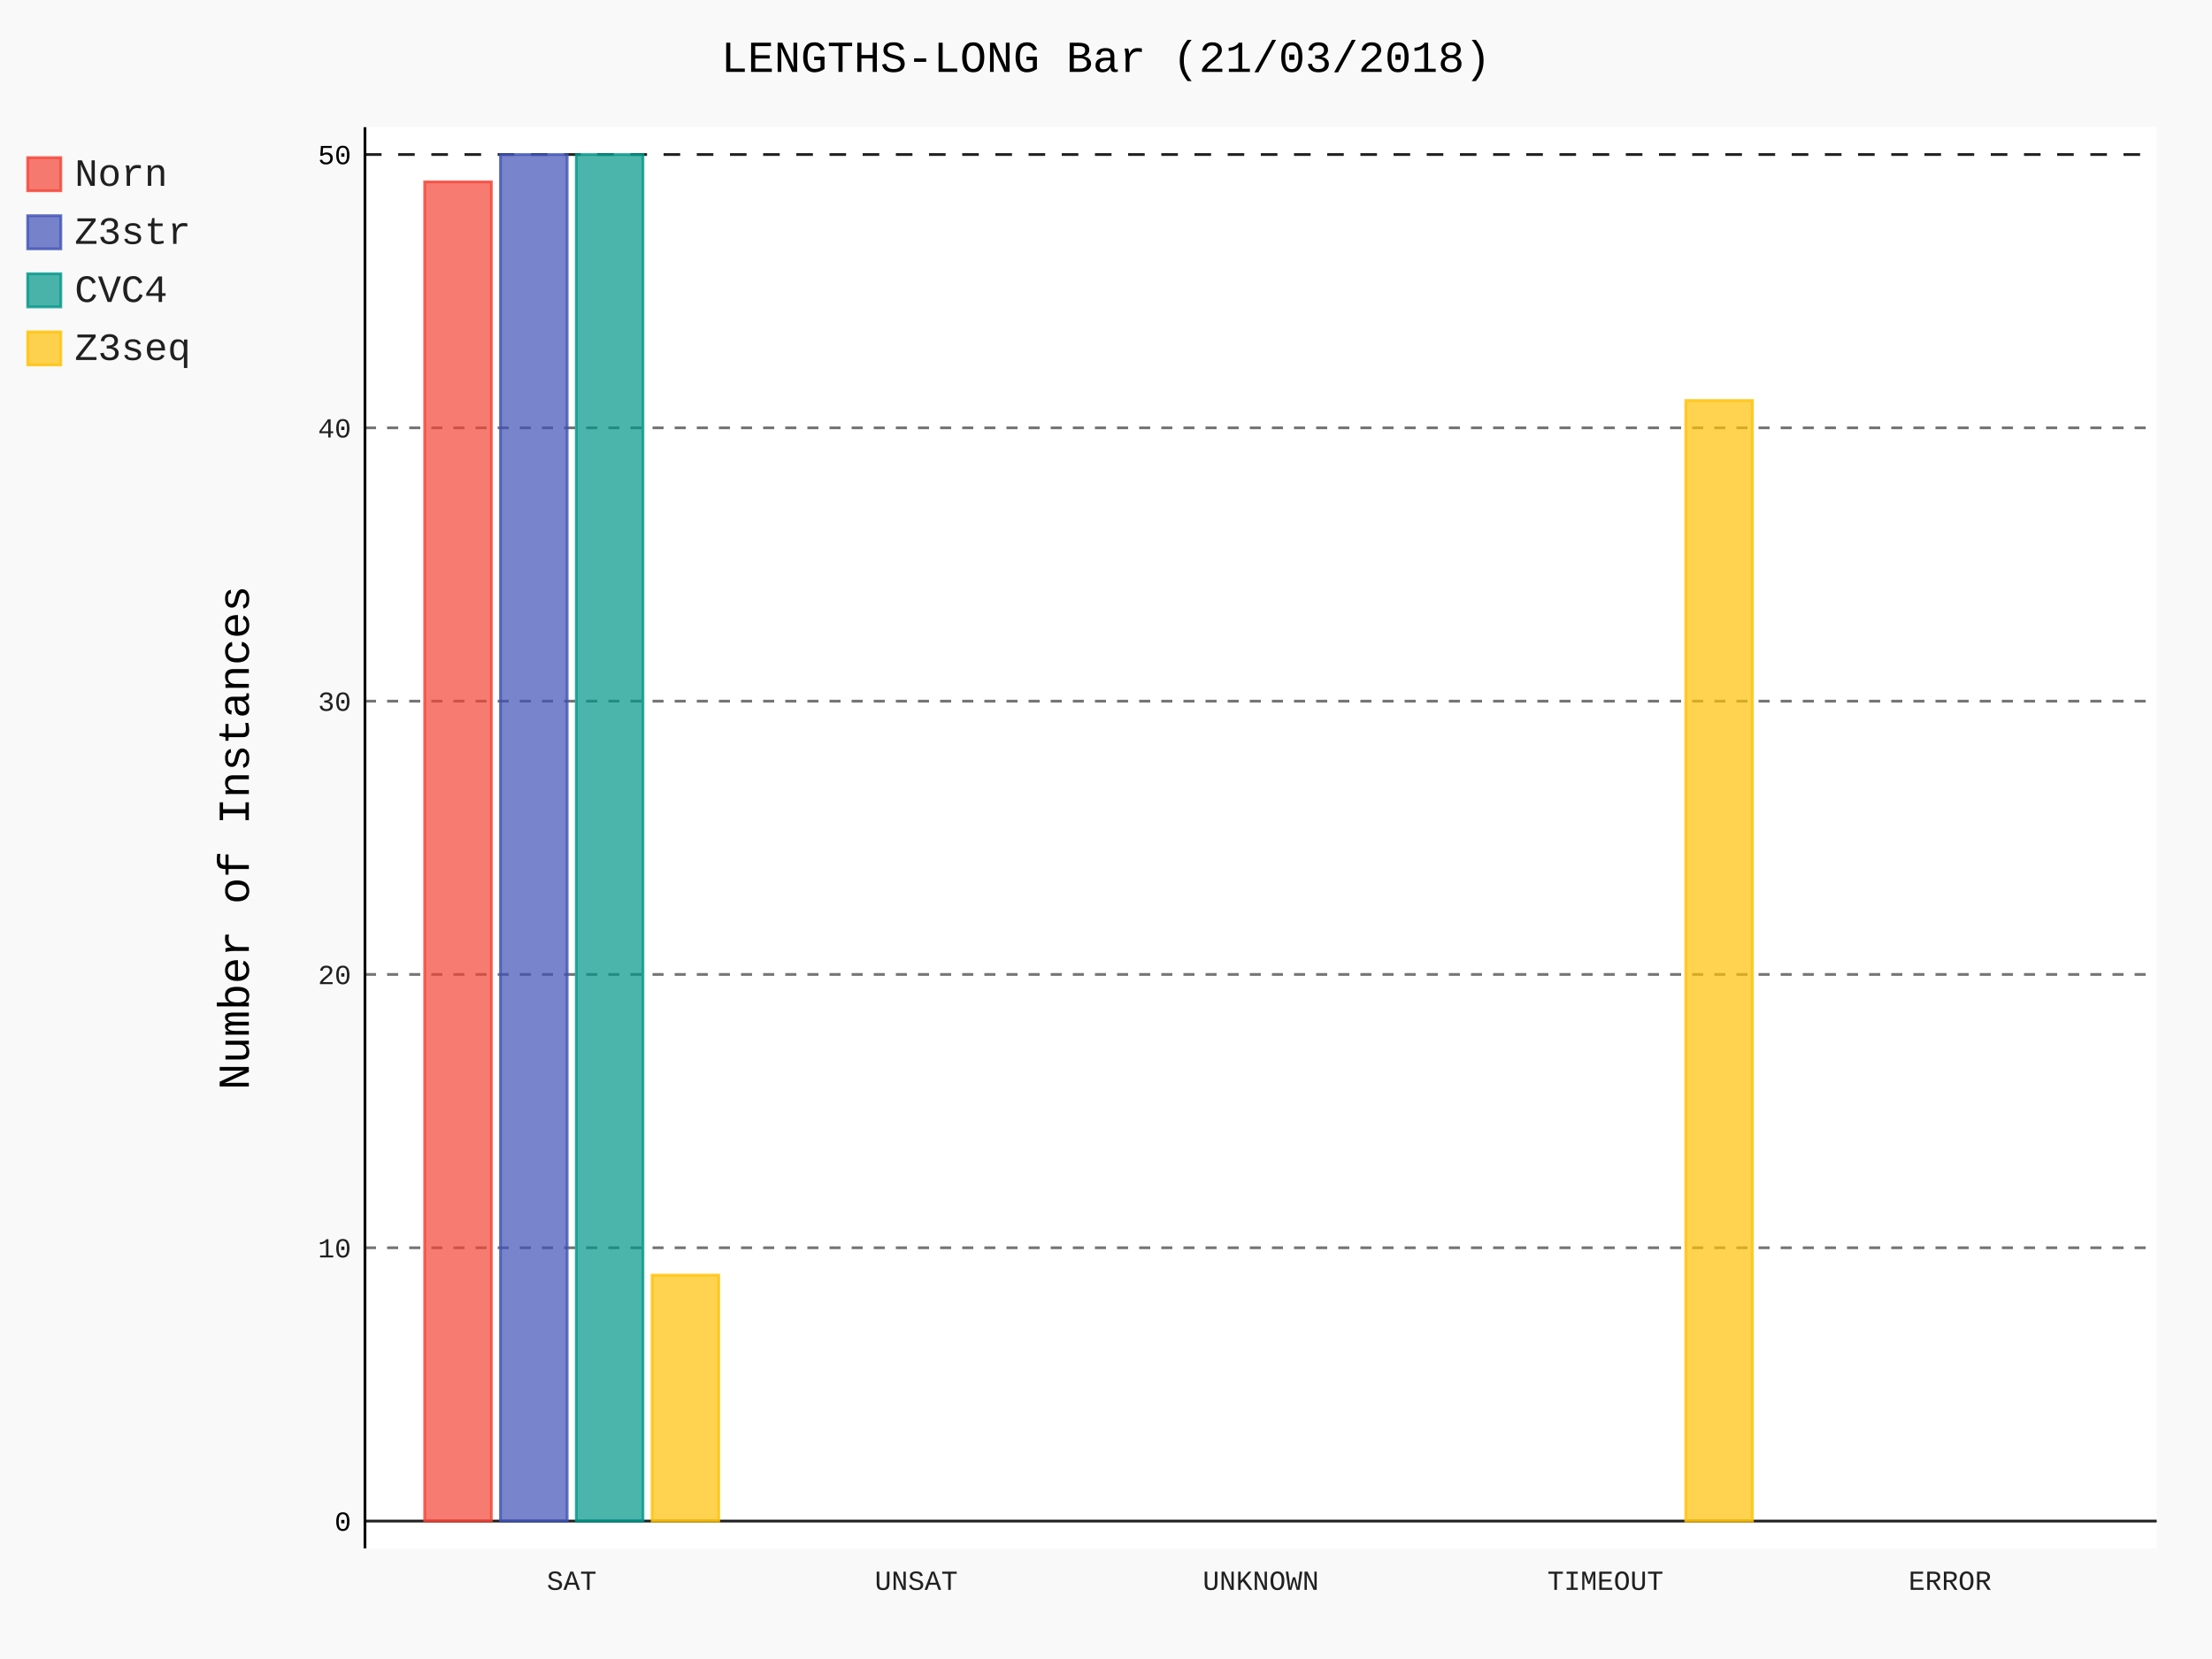
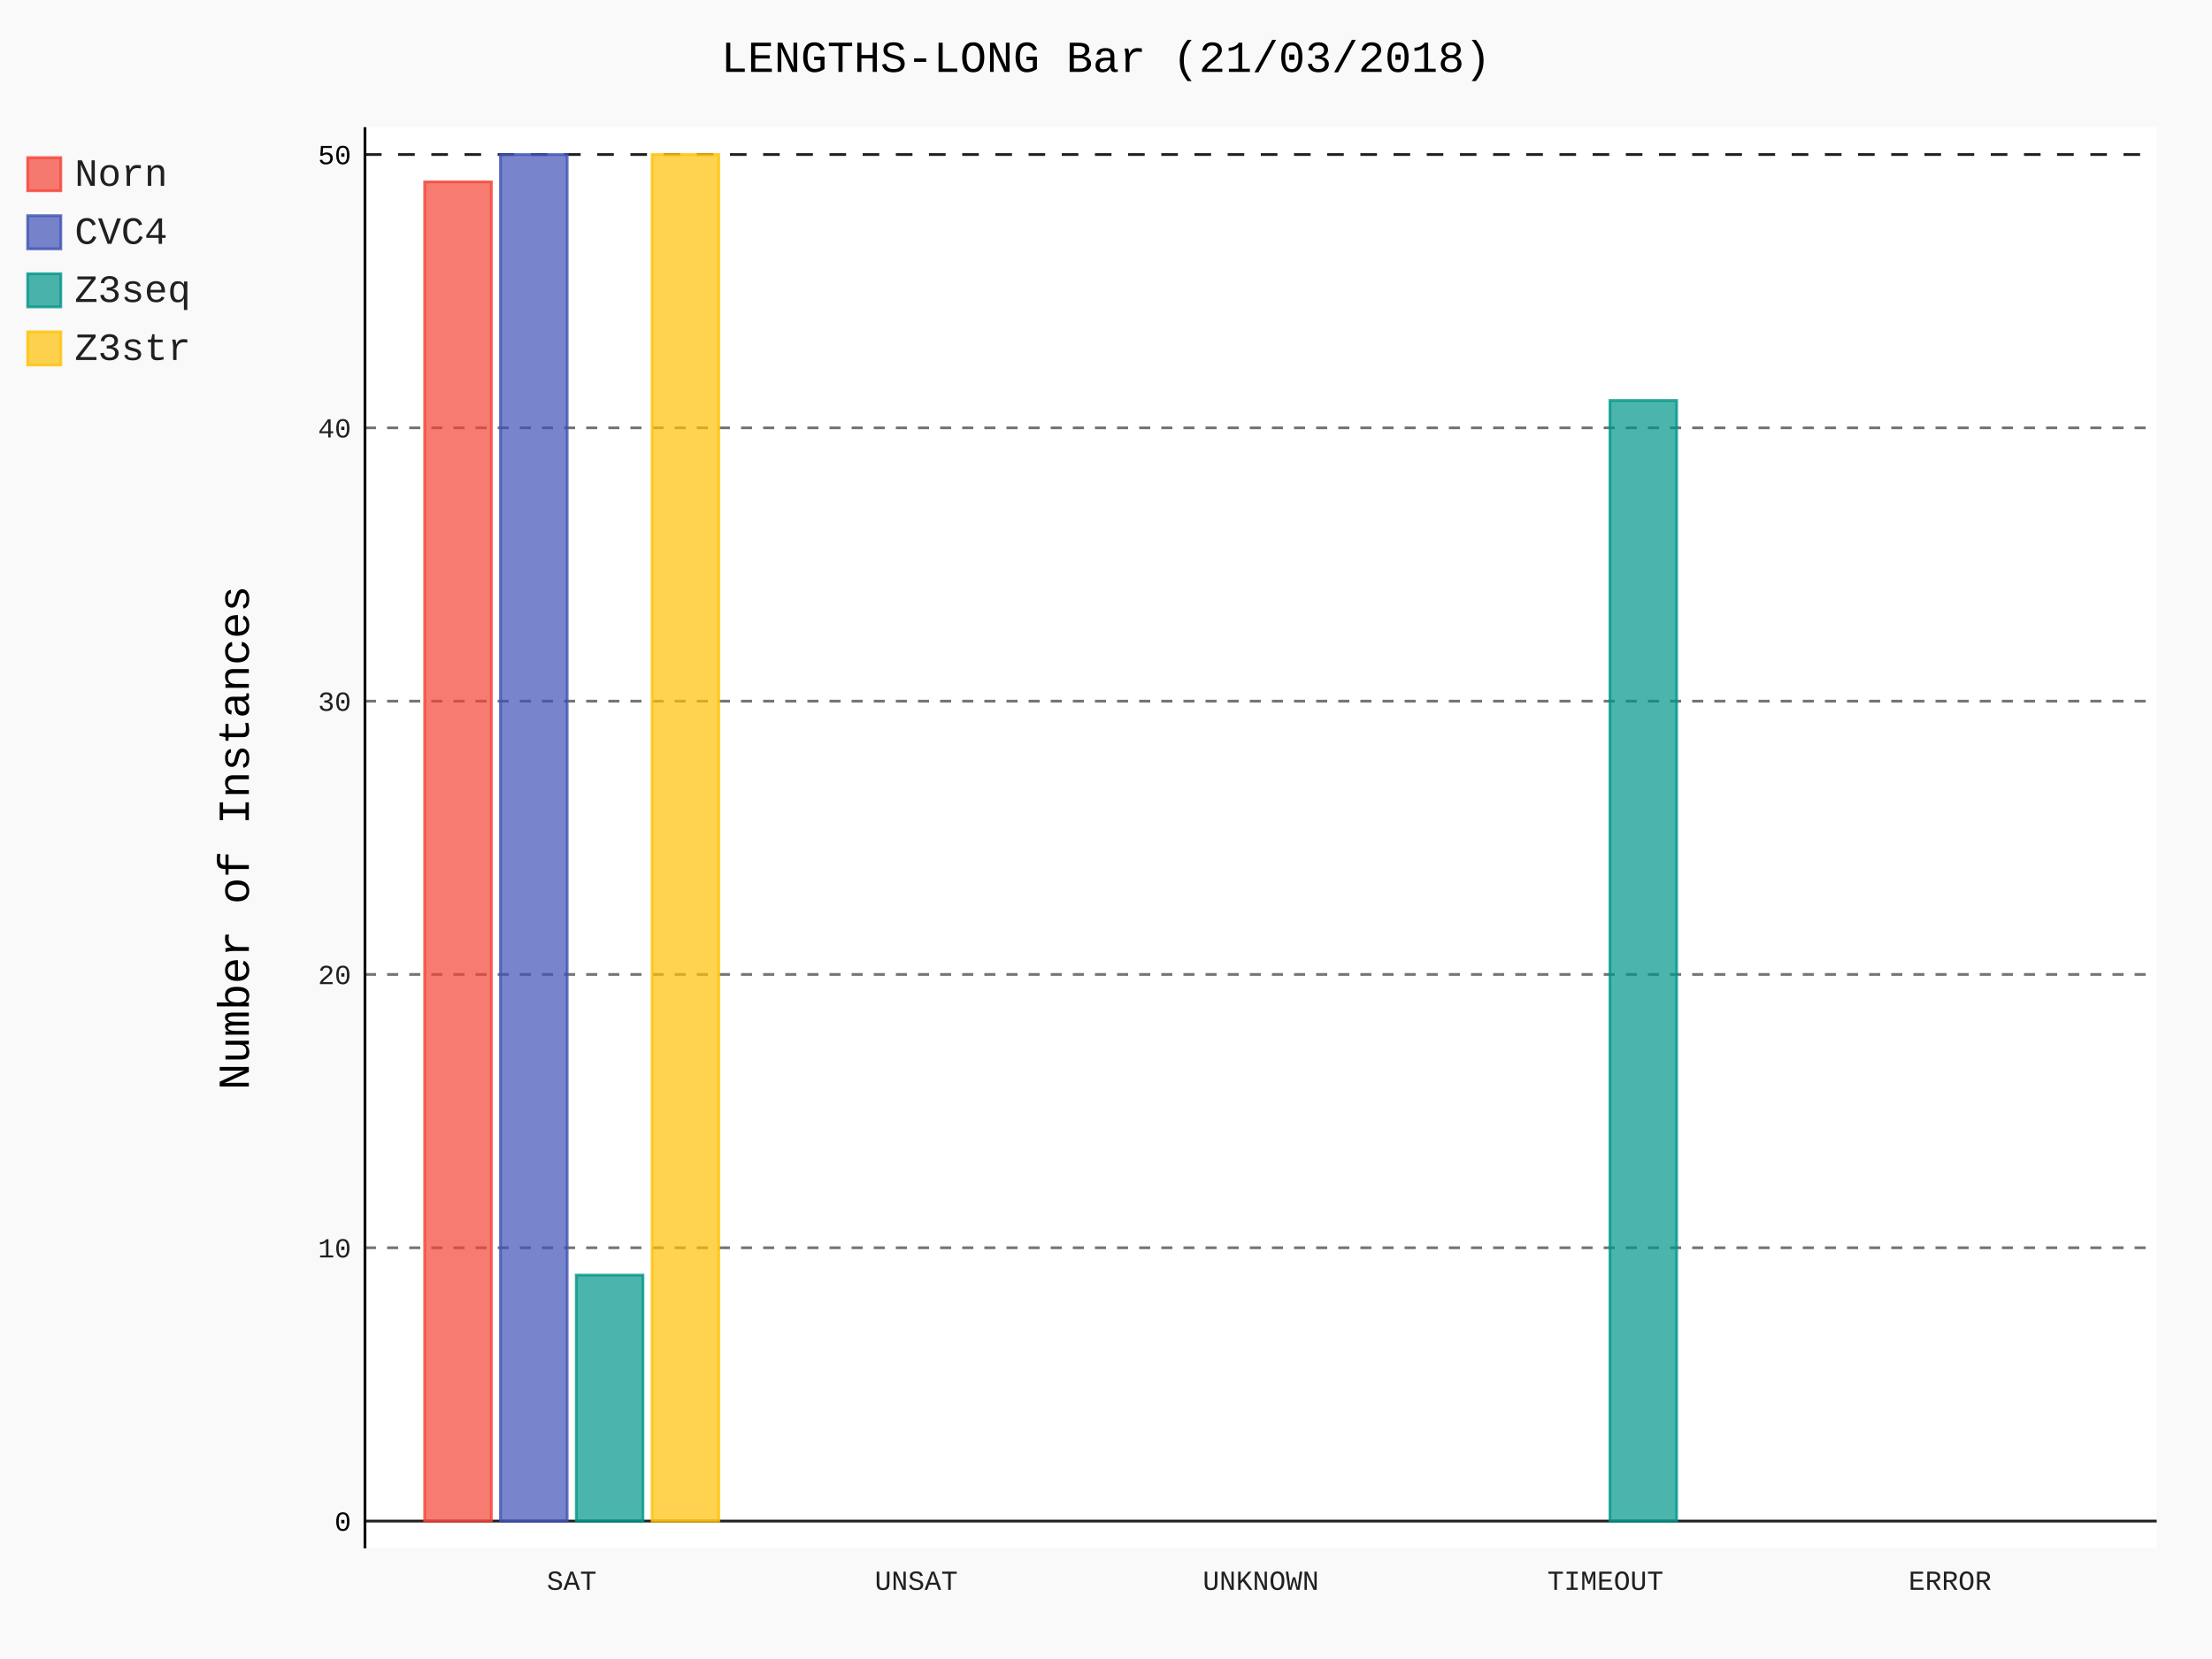
- <svg xmlns="http://www.w3.org/2000/svg" id="chart-264116cc-db82-43dc-9204-95a8a3c0526f" class="pygal-chart" viewBox="0 0 800 600">
+ <svg xmlns="http://www.w3.org/2000/svg" id="chart-6067d7fc-f1e2-4901-ba47-6a523b90b7c0" class="pygal-chart" viewBox="0 0 800 600">
  <defs>
-     <style type="text/css">#chart-264116cc-db82-43dc-9204-95a8a3c0526f{-webkit-user-select:none;-webkit-font-smoothing:antialiased;font-family:Consolas,"Liberation Mono",Menlo,Courier,monospace}#chart-264116cc-db82-43dc-9204-95a8a3c0526f .title{font-family:Consolas,"Liberation Mono",Menlo,Courier,monospace;font-size:16px}#chart-264116cc-db82-43dc-9204-95a8a3c0526f .legends .legend text{font-family:Consolas,"Liberation Mono",Menlo,Courier,monospace;font-size:14px}#chart-264116cc-db82-43dc-9204-95a8a3c0526f .axis text{font-family:Consolas,"Liberation Mono",Menlo,Courier,monospace;font-size:10px}#chart-264116cc-db82-43dc-9204-95a8a3c0526f .axis text.major{font-family:Consolas,"Liberation Mono",Menlo,Courier,monospace;font-size:10px}#chart-264116cc-db82-43dc-9204-95a8a3c0526f .text-overlay text.value{font-family:Consolas,"Liberation Mono",Menlo,Courier,monospace;font-size:16px}#chart-264116cc-db82-43dc-9204-95a8a3c0526f .text-overlay text.label{font-family:Consolas,"Liberation Mono",Menlo,Courier,monospace;font-size:10px}#chart-264116cc-db82-43dc-9204-95a8a3c0526f .tooltip{font-family:Consolas,"Liberation Mono",Menlo,Courier,monospace;font-size:14px}#chart-264116cc-db82-43dc-9204-95a8a3c0526f text.no_data{font-family:Consolas,"Liberation Mono",Menlo,Courier,monospace;font-size:64px}
- #chart-264116cc-db82-43dc-9204-95a8a3c0526f{background-color:rgba(249,249,249,1)}#chart-264116cc-db82-43dc-9204-95a8a3c0526f path,#chart-264116cc-db82-43dc-9204-95a8a3c0526f line,#chart-264116cc-db82-43dc-9204-95a8a3c0526f rect,#chart-264116cc-db82-43dc-9204-95a8a3c0526f circle{-webkit-transition:150ms;-moz-transition:150ms;transition:150ms}#chart-264116cc-db82-43dc-9204-95a8a3c0526f .graph &gt; .background{fill:rgba(249,249,249,1)}#chart-264116cc-db82-43dc-9204-95a8a3c0526f .plot &gt; .background{fill:rgba(255,255,255,1)}#chart-264116cc-db82-43dc-9204-95a8a3c0526f .graph{fill:rgba(0,0,0,.87)}#chart-264116cc-db82-43dc-9204-95a8a3c0526f text.no_data{fill:rgba(0,0,0,1)}#chart-264116cc-db82-43dc-9204-95a8a3c0526f .title{fill:rgba(0,0,0,1)}#chart-264116cc-db82-43dc-9204-95a8a3c0526f .legends .legend text{fill:rgba(0,0,0,.87)}#chart-264116cc-db82-43dc-9204-95a8a3c0526f .legends .legend:hover text{fill:rgba(0,0,0,1)}#chart-264116cc-db82-43dc-9204-95a8a3c0526f .axis .line{stroke:rgba(0,0,0,1)}#chart-264116cc-db82-43dc-9204-95a8a3c0526f .axis .guide.line{stroke:rgba(0,0,0,.54)}#chart-264116cc-db82-43dc-9204-95a8a3c0526f .axis .major.line{stroke:rgba(0,0,0,.87)}#chart-264116cc-db82-43dc-9204-95a8a3c0526f .axis text.major{fill:rgba(0,0,0,1)}#chart-264116cc-db82-43dc-9204-95a8a3c0526f .axis.y .guides:hover .guide.line,#chart-264116cc-db82-43dc-9204-95a8a3c0526f .line-graph .axis.x .guides:hover .guide.line,#chart-264116cc-db82-43dc-9204-95a8a3c0526f .stackedline-graph .axis.x .guides:hover .guide.line,#chart-264116cc-db82-43dc-9204-95a8a3c0526f .xy-graph .axis.x .guides:hover .guide.line{stroke:rgba(0,0,0,1)}#chart-264116cc-db82-43dc-9204-95a8a3c0526f .axis .guides:hover text{fill:rgba(0,0,0,1)}#chart-264116cc-db82-43dc-9204-95a8a3c0526f .reactive{fill-opacity:.7;stroke-opacity:.8}#chart-264116cc-db82-43dc-9204-95a8a3c0526f .ci{stroke:rgba(0,0,0,.87)}#chart-264116cc-db82-43dc-9204-95a8a3c0526f .reactive.active,#chart-264116cc-db82-43dc-9204-95a8a3c0526f .active .reactive{fill-opacity:.8;stroke-opacity:.9;stroke-width:4}#chart-264116cc-db82-43dc-9204-95a8a3c0526f .ci .reactive.active{stroke-width:1.5}#chart-264116cc-db82-43dc-9204-95a8a3c0526f .series text{fill:rgba(0,0,0,1)}#chart-264116cc-db82-43dc-9204-95a8a3c0526f .tooltip rect{fill:rgba(255,255,255,1);stroke:rgba(0,0,0,1);-webkit-transition:opacity 150ms;-moz-transition:opacity 150ms;transition:opacity 150ms}#chart-264116cc-db82-43dc-9204-95a8a3c0526f .tooltip .label{fill:rgba(0,0,0,.87)}#chart-264116cc-db82-43dc-9204-95a8a3c0526f .tooltip .label{fill:rgba(0,0,0,.87)}#chart-264116cc-db82-43dc-9204-95a8a3c0526f .tooltip .legend{font-size:.8em;fill:rgba(0,0,0,.54)}#chart-264116cc-db82-43dc-9204-95a8a3c0526f .tooltip .x_label{font-size:.6em;fill:rgba(0,0,0,1)}#chart-264116cc-db82-43dc-9204-95a8a3c0526f .tooltip .xlink{font-size:.5em;text-decoration:underline}#chart-264116cc-db82-43dc-9204-95a8a3c0526f .tooltip .value{font-size:1.5em}#chart-264116cc-db82-43dc-9204-95a8a3c0526f .bound{font-size:.5em}#chart-264116cc-db82-43dc-9204-95a8a3c0526f .max-value{font-size:.75em;fill:rgba(0,0,0,.54)}#chart-264116cc-db82-43dc-9204-95a8a3c0526f .map-element{fill:rgba(255,255,255,1);stroke:rgba(0,0,0,.54) !important}#chart-264116cc-db82-43dc-9204-95a8a3c0526f .map-element .reactive{fill-opacity:inherit;stroke-opacity:inherit}#chart-264116cc-db82-43dc-9204-95a8a3c0526f .color-0,#chart-264116cc-db82-43dc-9204-95a8a3c0526f .color-0 a:visited{stroke:#F44336;fill:#F44336}#chart-264116cc-db82-43dc-9204-95a8a3c0526f .color-1,#chart-264116cc-db82-43dc-9204-95a8a3c0526f .color-1 a:visited{stroke:#3F51B5;fill:#3F51B5}#chart-264116cc-db82-43dc-9204-95a8a3c0526f .color-2,#chart-264116cc-db82-43dc-9204-95a8a3c0526f .color-2 a:visited{stroke:#009688;fill:#009688}#chart-264116cc-db82-43dc-9204-95a8a3c0526f .color-3,#chart-264116cc-db82-43dc-9204-95a8a3c0526f .color-3 a:visited{stroke:#FFC107;fill:#FFC107}#chart-264116cc-db82-43dc-9204-95a8a3c0526f .text-overlay .color-0 text{fill:black}#chart-264116cc-db82-43dc-9204-95a8a3c0526f .text-overlay .color-1 text{fill:black}#chart-264116cc-db82-43dc-9204-95a8a3c0526f .text-overlay .color-2 text{fill:black}#chart-264116cc-db82-43dc-9204-95a8a3c0526f .text-overlay .color-3 text{fill:black}
- #chart-264116cc-db82-43dc-9204-95a8a3c0526f text.no_data{text-anchor:middle}#chart-264116cc-db82-43dc-9204-95a8a3c0526f .guide.line{fill:none}#chart-264116cc-db82-43dc-9204-95a8a3c0526f .centered{text-anchor:middle}#chart-264116cc-db82-43dc-9204-95a8a3c0526f .title{text-anchor:middle}#chart-264116cc-db82-43dc-9204-95a8a3c0526f .legends .legend text{fill-opacity:1}#chart-264116cc-db82-43dc-9204-95a8a3c0526f .axis.x text{text-anchor:middle}#chart-264116cc-db82-43dc-9204-95a8a3c0526f .axis.x:not(.web) text[transform]{text-anchor:start}#chart-264116cc-db82-43dc-9204-95a8a3c0526f .axis.x:not(.web) text[transform].backwards{text-anchor:end}#chart-264116cc-db82-43dc-9204-95a8a3c0526f .axis.y text{text-anchor:end}#chart-264116cc-db82-43dc-9204-95a8a3c0526f .axis.y text[transform].backwards{text-anchor:start}#chart-264116cc-db82-43dc-9204-95a8a3c0526f .axis.y2 text{text-anchor:start}#chart-264116cc-db82-43dc-9204-95a8a3c0526f .axis.y2 text[transform].backwards{text-anchor:end}#chart-264116cc-db82-43dc-9204-95a8a3c0526f .axis .guide.line{stroke-dasharray:4,4}#chart-264116cc-db82-43dc-9204-95a8a3c0526f .axis .major.guide.line{stroke-dasharray:6,6}#chart-264116cc-db82-43dc-9204-95a8a3c0526f .horizontal .axis.y .guide.line,#chart-264116cc-db82-43dc-9204-95a8a3c0526f .horizontal .axis.y2 .guide.line,#chart-264116cc-db82-43dc-9204-95a8a3c0526f .vertical .axis.x .guide.line{opacity:0}#chart-264116cc-db82-43dc-9204-95a8a3c0526f .horizontal .axis.always_show .guide.line,#chart-264116cc-db82-43dc-9204-95a8a3c0526f .vertical .axis.always_show .guide.line{opacity:1 !important}#chart-264116cc-db82-43dc-9204-95a8a3c0526f .axis.y .guides:hover .guide.line,#chart-264116cc-db82-43dc-9204-95a8a3c0526f .axis.y2 .guides:hover .guide.line,#chart-264116cc-db82-43dc-9204-95a8a3c0526f .axis.x .guides:hover .guide.line{opacity:1}#chart-264116cc-db82-43dc-9204-95a8a3c0526f .axis .guides:hover text{opacity:1}#chart-264116cc-db82-43dc-9204-95a8a3c0526f .nofill{fill:none}#chart-264116cc-db82-43dc-9204-95a8a3c0526f .subtle-fill{fill-opacity:.2}#chart-264116cc-db82-43dc-9204-95a8a3c0526f .dot{stroke-width:1px;fill-opacity:1}#chart-264116cc-db82-43dc-9204-95a8a3c0526f .dot.active{stroke-width:5px}#chart-264116cc-db82-43dc-9204-95a8a3c0526f .dot.negative{fill:transparent}#chart-264116cc-db82-43dc-9204-95a8a3c0526f text,#chart-264116cc-db82-43dc-9204-95a8a3c0526f tspan{stroke:none !important}#chart-264116cc-db82-43dc-9204-95a8a3c0526f .series text.active{opacity:1}#chart-264116cc-db82-43dc-9204-95a8a3c0526f .tooltip rect{fill-opacity:.95;stroke-width:.5}#chart-264116cc-db82-43dc-9204-95a8a3c0526f .tooltip text{fill-opacity:1}#chart-264116cc-db82-43dc-9204-95a8a3c0526f .showable{visibility:hidden}#chart-264116cc-db82-43dc-9204-95a8a3c0526f .showable.shown{visibility:visible}#chart-264116cc-db82-43dc-9204-95a8a3c0526f .gauge-background{fill:rgba(229,229,229,1);stroke:none}#chart-264116cc-db82-43dc-9204-95a8a3c0526f .bg-lines{stroke:rgba(249,249,249,1);stroke-width:2px}</style>
+     <style type="text/css">#chart-6067d7fc-f1e2-4901-ba47-6a523b90b7c0{-webkit-user-select:none;-webkit-font-smoothing:antialiased;font-family:Consolas,"Liberation Mono",Menlo,Courier,monospace}#chart-6067d7fc-f1e2-4901-ba47-6a523b90b7c0 .title{font-family:Consolas,"Liberation Mono",Menlo,Courier,monospace;font-size:16px}#chart-6067d7fc-f1e2-4901-ba47-6a523b90b7c0 .legends .legend text{font-family:Consolas,"Liberation Mono",Menlo,Courier,monospace;font-size:14px}#chart-6067d7fc-f1e2-4901-ba47-6a523b90b7c0 .axis text{font-family:Consolas,"Liberation Mono",Menlo,Courier,monospace;font-size:10px}#chart-6067d7fc-f1e2-4901-ba47-6a523b90b7c0 .axis text.major{font-family:Consolas,"Liberation Mono",Menlo,Courier,monospace;font-size:10px}#chart-6067d7fc-f1e2-4901-ba47-6a523b90b7c0 .text-overlay text.value{font-family:Consolas,"Liberation Mono",Menlo,Courier,monospace;font-size:16px}#chart-6067d7fc-f1e2-4901-ba47-6a523b90b7c0 .text-overlay text.label{font-family:Consolas,"Liberation Mono",Menlo,Courier,monospace;font-size:10px}#chart-6067d7fc-f1e2-4901-ba47-6a523b90b7c0 .tooltip{font-family:Consolas,"Liberation Mono",Menlo,Courier,monospace;font-size:14px}#chart-6067d7fc-f1e2-4901-ba47-6a523b90b7c0 text.no_data{font-family:Consolas,"Liberation Mono",Menlo,Courier,monospace;font-size:64px}
+ #chart-6067d7fc-f1e2-4901-ba47-6a523b90b7c0{background-color:rgba(249,249,249,1)}#chart-6067d7fc-f1e2-4901-ba47-6a523b90b7c0 path,#chart-6067d7fc-f1e2-4901-ba47-6a523b90b7c0 line,#chart-6067d7fc-f1e2-4901-ba47-6a523b90b7c0 rect,#chart-6067d7fc-f1e2-4901-ba47-6a523b90b7c0 circle{-webkit-transition:150ms;-moz-transition:150ms;transition:150ms}#chart-6067d7fc-f1e2-4901-ba47-6a523b90b7c0 .graph &gt; .background{fill:rgba(249,249,249,1)}#chart-6067d7fc-f1e2-4901-ba47-6a523b90b7c0 .plot &gt; .background{fill:rgba(255,255,255,1)}#chart-6067d7fc-f1e2-4901-ba47-6a523b90b7c0 .graph{fill:rgba(0,0,0,.87)}#chart-6067d7fc-f1e2-4901-ba47-6a523b90b7c0 text.no_data{fill:rgba(0,0,0,1)}#chart-6067d7fc-f1e2-4901-ba47-6a523b90b7c0 .title{fill:rgba(0,0,0,1)}#chart-6067d7fc-f1e2-4901-ba47-6a523b90b7c0 .legends .legend text{fill:rgba(0,0,0,.87)}#chart-6067d7fc-f1e2-4901-ba47-6a523b90b7c0 .legends .legend:hover text{fill:rgba(0,0,0,1)}#chart-6067d7fc-f1e2-4901-ba47-6a523b90b7c0 .axis .line{stroke:rgba(0,0,0,1)}#chart-6067d7fc-f1e2-4901-ba47-6a523b90b7c0 .axis .guide.line{stroke:rgba(0,0,0,.54)}#chart-6067d7fc-f1e2-4901-ba47-6a523b90b7c0 .axis .major.line{stroke:rgba(0,0,0,.87)}#chart-6067d7fc-f1e2-4901-ba47-6a523b90b7c0 .axis text.major{fill:rgba(0,0,0,1)}#chart-6067d7fc-f1e2-4901-ba47-6a523b90b7c0 .axis.y .guides:hover .guide.line,#chart-6067d7fc-f1e2-4901-ba47-6a523b90b7c0 .line-graph .axis.x .guides:hover .guide.line,#chart-6067d7fc-f1e2-4901-ba47-6a523b90b7c0 .stackedline-graph .axis.x .guides:hover .guide.line,#chart-6067d7fc-f1e2-4901-ba47-6a523b90b7c0 .xy-graph .axis.x .guides:hover .guide.line{stroke:rgba(0,0,0,1)}#chart-6067d7fc-f1e2-4901-ba47-6a523b90b7c0 .axis .guides:hover text{fill:rgba(0,0,0,1)}#chart-6067d7fc-f1e2-4901-ba47-6a523b90b7c0 .reactive{fill-opacity:.7;stroke-opacity:.8}#chart-6067d7fc-f1e2-4901-ba47-6a523b90b7c0 .ci{stroke:rgba(0,0,0,.87)}#chart-6067d7fc-f1e2-4901-ba47-6a523b90b7c0 .reactive.active,#chart-6067d7fc-f1e2-4901-ba47-6a523b90b7c0 .active .reactive{fill-opacity:.8;stroke-opacity:.9;stroke-width:4}#chart-6067d7fc-f1e2-4901-ba47-6a523b90b7c0 .ci .reactive.active{stroke-width:1.5}#chart-6067d7fc-f1e2-4901-ba47-6a523b90b7c0 .series text{fill:rgba(0,0,0,1)}#chart-6067d7fc-f1e2-4901-ba47-6a523b90b7c0 .tooltip rect{fill:rgba(255,255,255,1);stroke:rgba(0,0,0,1);-webkit-transition:opacity 150ms;-moz-transition:opacity 150ms;transition:opacity 150ms}#chart-6067d7fc-f1e2-4901-ba47-6a523b90b7c0 .tooltip .label{fill:rgba(0,0,0,.87)}#chart-6067d7fc-f1e2-4901-ba47-6a523b90b7c0 .tooltip .label{fill:rgba(0,0,0,.87)}#chart-6067d7fc-f1e2-4901-ba47-6a523b90b7c0 .tooltip .legend{font-size:.8em;fill:rgba(0,0,0,.54)}#chart-6067d7fc-f1e2-4901-ba47-6a523b90b7c0 .tooltip .x_label{font-size:.6em;fill:rgba(0,0,0,1)}#chart-6067d7fc-f1e2-4901-ba47-6a523b90b7c0 .tooltip .xlink{font-size:.5em;text-decoration:underline}#chart-6067d7fc-f1e2-4901-ba47-6a523b90b7c0 .tooltip .value{font-size:1.5em}#chart-6067d7fc-f1e2-4901-ba47-6a523b90b7c0 .bound{font-size:.5em}#chart-6067d7fc-f1e2-4901-ba47-6a523b90b7c0 .max-value{font-size:.75em;fill:rgba(0,0,0,.54)}#chart-6067d7fc-f1e2-4901-ba47-6a523b90b7c0 .map-element{fill:rgba(255,255,255,1);stroke:rgba(0,0,0,.54) !important}#chart-6067d7fc-f1e2-4901-ba47-6a523b90b7c0 .map-element .reactive{fill-opacity:inherit;stroke-opacity:inherit}#chart-6067d7fc-f1e2-4901-ba47-6a523b90b7c0 .color-0,#chart-6067d7fc-f1e2-4901-ba47-6a523b90b7c0 .color-0 a:visited{stroke:#F44336;fill:#F44336}#chart-6067d7fc-f1e2-4901-ba47-6a523b90b7c0 .color-1,#chart-6067d7fc-f1e2-4901-ba47-6a523b90b7c0 .color-1 a:visited{stroke:#3F51B5;fill:#3F51B5}#chart-6067d7fc-f1e2-4901-ba47-6a523b90b7c0 .color-2,#chart-6067d7fc-f1e2-4901-ba47-6a523b90b7c0 .color-2 a:visited{stroke:#009688;fill:#009688}#chart-6067d7fc-f1e2-4901-ba47-6a523b90b7c0 .color-3,#chart-6067d7fc-f1e2-4901-ba47-6a523b90b7c0 .color-3 a:visited{stroke:#FFC107;fill:#FFC107}#chart-6067d7fc-f1e2-4901-ba47-6a523b90b7c0 .text-overlay .color-0 text{fill:black}#chart-6067d7fc-f1e2-4901-ba47-6a523b90b7c0 .text-overlay .color-1 text{fill:black}#chart-6067d7fc-f1e2-4901-ba47-6a523b90b7c0 .text-overlay .color-2 text{fill:black}#chart-6067d7fc-f1e2-4901-ba47-6a523b90b7c0 .text-overlay .color-3 text{fill:black}
+ #chart-6067d7fc-f1e2-4901-ba47-6a523b90b7c0 text.no_data{text-anchor:middle}#chart-6067d7fc-f1e2-4901-ba47-6a523b90b7c0 .guide.line{fill:none}#chart-6067d7fc-f1e2-4901-ba47-6a523b90b7c0 .centered{text-anchor:middle}#chart-6067d7fc-f1e2-4901-ba47-6a523b90b7c0 .title{text-anchor:middle}#chart-6067d7fc-f1e2-4901-ba47-6a523b90b7c0 .legends .legend text{fill-opacity:1}#chart-6067d7fc-f1e2-4901-ba47-6a523b90b7c0 .axis.x text{text-anchor:middle}#chart-6067d7fc-f1e2-4901-ba47-6a523b90b7c0 .axis.x:not(.web) text[transform]{text-anchor:start}#chart-6067d7fc-f1e2-4901-ba47-6a523b90b7c0 .axis.x:not(.web) text[transform].backwards{text-anchor:end}#chart-6067d7fc-f1e2-4901-ba47-6a523b90b7c0 .axis.y text{text-anchor:end}#chart-6067d7fc-f1e2-4901-ba47-6a523b90b7c0 .axis.y text[transform].backwards{text-anchor:start}#chart-6067d7fc-f1e2-4901-ba47-6a523b90b7c0 .axis.y2 text{text-anchor:start}#chart-6067d7fc-f1e2-4901-ba47-6a523b90b7c0 .axis.y2 text[transform].backwards{text-anchor:end}#chart-6067d7fc-f1e2-4901-ba47-6a523b90b7c0 .axis .guide.line{stroke-dasharray:4,4}#chart-6067d7fc-f1e2-4901-ba47-6a523b90b7c0 .axis .major.guide.line{stroke-dasharray:6,6}#chart-6067d7fc-f1e2-4901-ba47-6a523b90b7c0 .horizontal .axis.y .guide.line,#chart-6067d7fc-f1e2-4901-ba47-6a523b90b7c0 .horizontal .axis.y2 .guide.line,#chart-6067d7fc-f1e2-4901-ba47-6a523b90b7c0 .vertical .axis.x .guide.line{opacity:0}#chart-6067d7fc-f1e2-4901-ba47-6a523b90b7c0 .horizontal .axis.always_show .guide.line,#chart-6067d7fc-f1e2-4901-ba47-6a523b90b7c0 .vertical .axis.always_show .guide.line{opacity:1 !important}#chart-6067d7fc-f1e2-4901-ba47-6a523b90b7c0 .axis.y .guides:hover .guide.line,#chart-6067d7fc-f1e2-4901-ba47-6a523b90b7c0 .axis.y2 .guides:hover .guide.line,#chart-6067d7fc-f1e2-4901-ba47-6a523b90b7c0 .axis.x .guides:hover .guide.line{opacity:1}#chart-6067d7fc-f1e2-4901-ba47-6a523b90b7c0 .axis .guides:hover text{opacity:1}#chart-6067d7fc-f1e2-4901-ba47-6a523b90b7c0 .nofill{fill:none}#chart-6067d7fc-f1e2-4901-ba47-6a523b90b7c0 .subtle-fill{fill-opacity:.2}#chart-6067d7fc-f1e2-4901-ba47-6a523b90b7c0 .dot{stroke-width:1px;fill-opacity:1}#chart-6067d7fc-f1e2-4901-ba47-6a523b90b7c0 .dot.active{stroke-width:5px}#chart-6067d7fc-f1e2-4901-ba47-6a523b90b7c0 .dot.negative{fill:transparent}#chart-6067d7fc-f1e2-4901-ba47-6a523b90b7c0 text,#chart-6067d7fc-f1e2-4901-ba47-6a523b90b7c0 tspan{stroke:none !important}#chart-6067d7fc-f1e2-4901-ba47-6a523b90b7c0 .series text.active{opacity:1}#chart-6067d7fc-f1e2-4901-ba47-6a523b90b7c0 .tooltip rect{fill-opacity:.95;stroke-width:.5}#chart-6067d7fc-f1e2-4901-ba47-6a523b90b7c0 .tooltip text{fill-opacity:1}#chart-6067d7fc-f1e2-4901-ba47-6a523b90b7c0 .showable{visibility:hidden}#chart-6067d7fc-f1e2-4901-ba47-6a523b90b7c0 .showable.shown{visibility:visible}#chart-6067d7fc-f1e2-4901-ba47-6a523b90b7c0 .gauge-background{fill:rgba(229,229,229,1);stroke:none}#chart-6067d7fc-f1e2-4901-ba47-6a523b90b7c0 .bg-lines{stroke:rgba(249,249,249,1);stroke-width:2px}</style>
  </defs>
  <g class="graph bar-graph vertical">
    <rect class="background" height="600" width="800" x="0" y="0" />
    <g class="plot" transform="translate(132, 46)">
      <rect class="background" height="514" width="648.0" x="0" y="0" />
      <g class="axis y always_show">
        <g class="guides">
          <path class="axis major line" d="M0 504.115 h648" />
          <text class="major" x="-5" y="507.615">0</text>
        </g>
        <g class="guides">
          <path class="guide line" d="M0 405.269 h648" />
          <text class="" x="-5" y="408.769">10</text>
        </g>
        <g class="guides">
          <path class="guide line" d="M0 306.423 h648" />
          <text class="" x="-5" y="309.923">20</text>
        </g>
        <g class="guides">
          <path class="guide line" d="M0 207.577 h648" />
          <text class="" x="-5" y="211.077">30</text>
        </g>
        <g class="guides">
          <path class="guide line" d="M0 108.731 h648" />
          <text class="" x="-5" y="112.231">40</text>
        </g>
        <g class="guides">
          <path class="major guide line" d="M0 9.885 h648" />
          <text class="major" x="-5" y="13.385">50</text>
        </g>
      </g>
      <g class="axis x">
        <path class="line" d="M0 0 v514" />
        <g class="guides">
          <path class="guide line" d="M74.769 0 v514" />
          <text class="" x="74.769" y="529.0">SAT</text>
        </g>
        <g class="guides">
          <path class="guide line" d="M199.385 0 v514" />
          <text class="" x="199.385" y="529.0">UNSAT</text>
        </g>
        <g class="guides">
          <path class="guide line" d="M324 0 v514" />
          <text class="" x="324.0" y="529.0">UNKNOWN</text>
        </g>
        <g class="guides">
          <path class="guide line" d="M448.615 0 v514" />
          <text class="" x="448.615" y="529.0">TIMEOUT</text>
        </g>
        <g class="guides">
          <path class="guide line" d="M573.231 0 v514" />
          <text class="" x="573.231" y="529.0">ERROR</text>
        </g>
      </g>
      <g class="series serie-0 color-0">
        <g class="bars">
          <g class="bar">
            <rect class="rect reactive tooltip-trigger" height="484.346" rx="0" ry="0" width="24.126" x="21.583" y="19.769" />
          </g>
          <g class="bar">
            <rect class="rect reactive tooltip-trigger" height="0.0" rx="0" ry="0" width="24.126" x="146.199" y="504.115" />
          </g>
          <g class="bar">
            <rect class="rect reactive tooltip-trigger" height="0.0" rx="0" ry="0" width="24.126" x="270.814" y="504.115" />
          </g>
          <g class="bar">
            <rect class="rect reactive tooltip-trigger" height="0.0" rx="0" ry="0" width="24.126" x="395.43" y="504.115" />
          </g>
          <g class="bar">
            <rect class="rect reactive tooltip-trigger" height="0.0" rx="0" ry="0" width="24.126" x="520.045" y="504.115" />
          </g>
        </g>
      </g>
      <g class="series serie-1 color-1">
        <g class="bars">
          <g class="bar">
            <rect class="rect reactive tooltip-trigger" height="494.231" rx="0" ry="0" width="24.126" x="48.999" y="9.885" />
          </g>
          <g class="bar">
            <rect class="rect reactive tooltip-trigger" height="0.0" rx="0" ry="0" width="24.126" x="173.614" y="504.115" />
          </g>
          <g class="bar">
            <rect class="rect reactive tooltip-trigger" height="0.0" rx="0" ry="0" width="24.126" x="298.23" y="504.115" />
          </g>
          <g class="bar">
            <rect class="rect reactive tooltip-trigger" height="0.0" rx="0" ry="0" width="24.126" x="422.845" y="504.115" />
          </g>
          <g class="bar">
            <rect class="rect reactive tooltip-trigger" height="0.0" rx="0" ry="0" width="24.126" x="547.46" y="504.115" />
          </g>
        </g>
      </g>
      <g class="series serie-2 color-2">
        <g class="bars">
          <g class="bar">
-             <rect class="rect reactive tooltip-trigger" height="494.231" rx="0" ry="0" width="24.126" x="76.414" y="9.885" />
+             <rect class="rect reactive tooltip-trigger" height="88.962" rx="0" ry="0" width="24.126" x="76.414" y="415.154" />
          </g>
          <g class="bar">
            <rect class="rect reactive tooltip-trigger" height="0.0" rx="0" ry="0" width="24.126" x="201.03" y="504.115" />
          </g>
          <g class="bar">
            <rect class="rect reactive tooltip-trigger" height="0.0" rx="0" ry="0" width="24.126" x="325.645" y="504.115" />
          </g>
          <g class="bar">
-             <rect class="rect reactive tooltip-trigger" height="0.0" rx="0" ry="0" width="24.126" x="450.26" y="504.115" />
+             <rect class="rect reactive tooltip-trigger" height="405.269" rx="0" ry="0" width="24.126" x="450.26" y="98.846" />
          </g>
          <g class="bar">
            <rect class="rect reactive tooltip-trigger" height="0.0" rx="0" ry="0" width="24.126" x="574.876" y="504.115" />
          </g>
        </g>
      </g>
      <g class="series serie-3 color-3">
        <g class="bars">
          <g class="bar">
-             <rect class="rect reactive tooltip-trigger" height="88.962" rx="0" ry="0" width="24.126" x="103.83" y="415.154" />
+             <rect class="rect reactive tooltip-trigger" height="494.231" rx="0" ry="0" width="24.126" x="103.83" y="9.885" />
          </g>
          <g class="bar">
            <rect class="rect reactive tooltip-trigger" height="0.0" rx="0" ry="0" width="24.126" x="228.445" y="504.115" />
          </g>
          <g class="bar">
            <rect class="rect reactive tooltip-trigger" height="0.0" rx="0" ry="0" width="24.126" x="353.06" y="504.115" />
          </g>
          <g class="bar">
-             <rect class="rect reactive tooltip-trigger" height="405.269" rx="0" ry="0" width="24.126" x="477.676" y="98.846" />
+             <rect class="rect reactive tooltip-trigger" height="0.0" rx="0" ry="0" width="24.126" x="477.676" y="504.115" />
          </g>
          <g class="bar">
            <rect class="rect reactive tooltip-trigger" height="0.0" rx="0" ry="0" width="24.126" x="602.291" y="504.115" />
          </g>
        </g>
      </g>
    </g>
    <g class="titles">
      <text class="title plot_title" x="400.0" y="26">LENGTHS-LONG Bar (21/03/2018)</text>
      <text class="title" x="64.0" y="329.0" transform="rotate(-90 64 303)">Number of Instances</text>
    </g>
    <g class="plot overlay" transform="translate(132, 46)">
      <g class="series serie-0 color-0" />
      <g class="series serie-1 color-1" />
      <g class="series serie-2 color-2" />
      <g class="series serie-3 color-3" />
    </g>
    <g class="plot text-overlay" transform="translate(132, 46)">
      <g class="series serie-0 color-0" />
      <g class="series serie-1 color-1" />
      <g class="series serie-2 color-2" />
      <g class="series serie-3 color-3" />
    </g>
    <g class="plot tooltip-overlay" transform="translate(132, 46)">
      <g class="tooltip" style="opacity: 0" transform="translate(0 0)">
        <rect class="tooltip-box" height="0" rx="10" ry="10" width="0" />
        <g class="text" />
      </g>
    </g>
    <g class="legends" transform="translate(10, 56)">
      <g class="legend reactive activate-serie" id="activate-serie-0">
        <rect class="color-0 reactive" height="12" width="12" x="0.0" y="1.0" />
        <text x="17.0" y="11.2">Norn</text>
      </g>
      <g class="legend reactive activate-serie" id="activate-serie-1">
        <rect class="color-1 reactive" height="12" width="12" x="0.0" y="22.0" />
-         <text x="17.0" y="32.2">Z3str</text>
+         <text x="17.0" y="32.2">CVC4</text>
      </g>
      <g class="legend reactive activate-serie" id="activate-serie-2">
        <rect class="color-2 reactive" height="12" width="12" x="0.0" y="43.0" />
-         <text x="17.0" y="53.2">CVC4</text>
+         <text x="17.0" y="53.2">Z3seq</text>
      </g>
      <g class="legend reactive activate-serie" id="activate-serie-3">
        <rect class="color-3 reactive" height="12" width="12" x="0.0" y="64.0" />
-         <text x="17.0" y="74.2">Z3seq</text>
+         <text x="17.0" y="74.2">Z3str</text>
      </g>
    </g>
    <g class="legends" transform="translate(790, 56)" />
  </g>
</svg>
